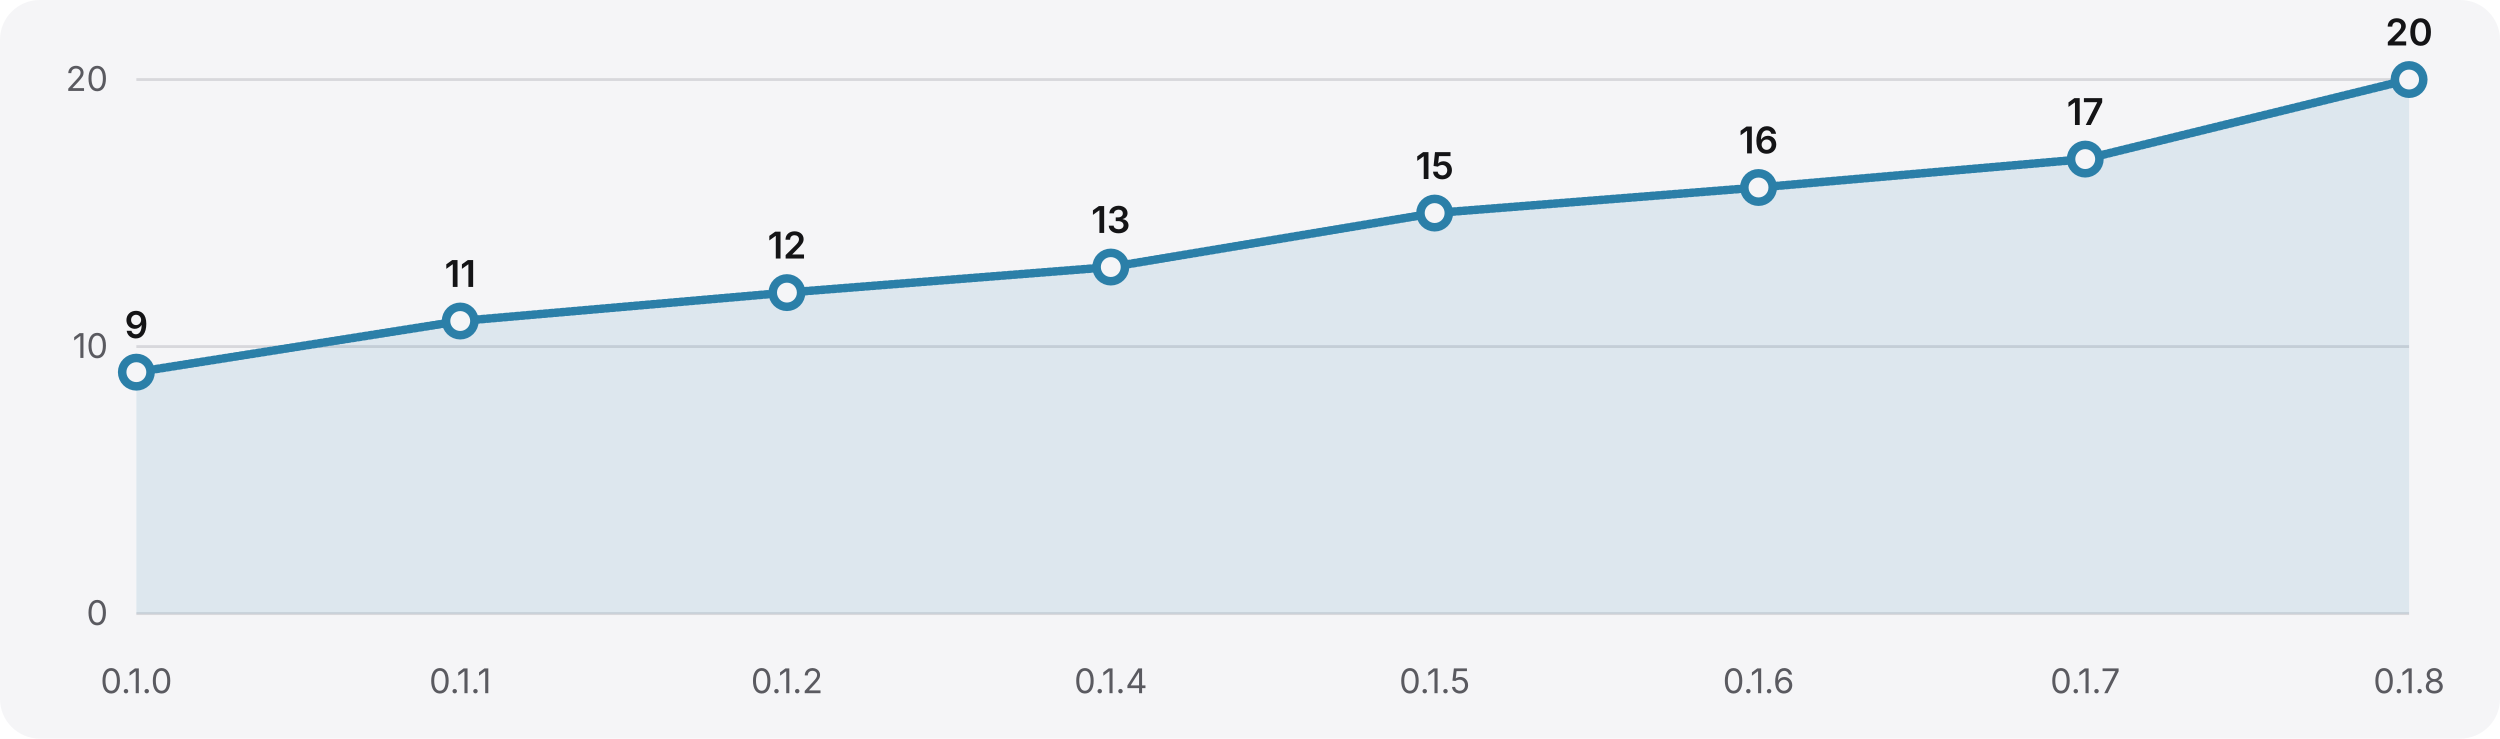
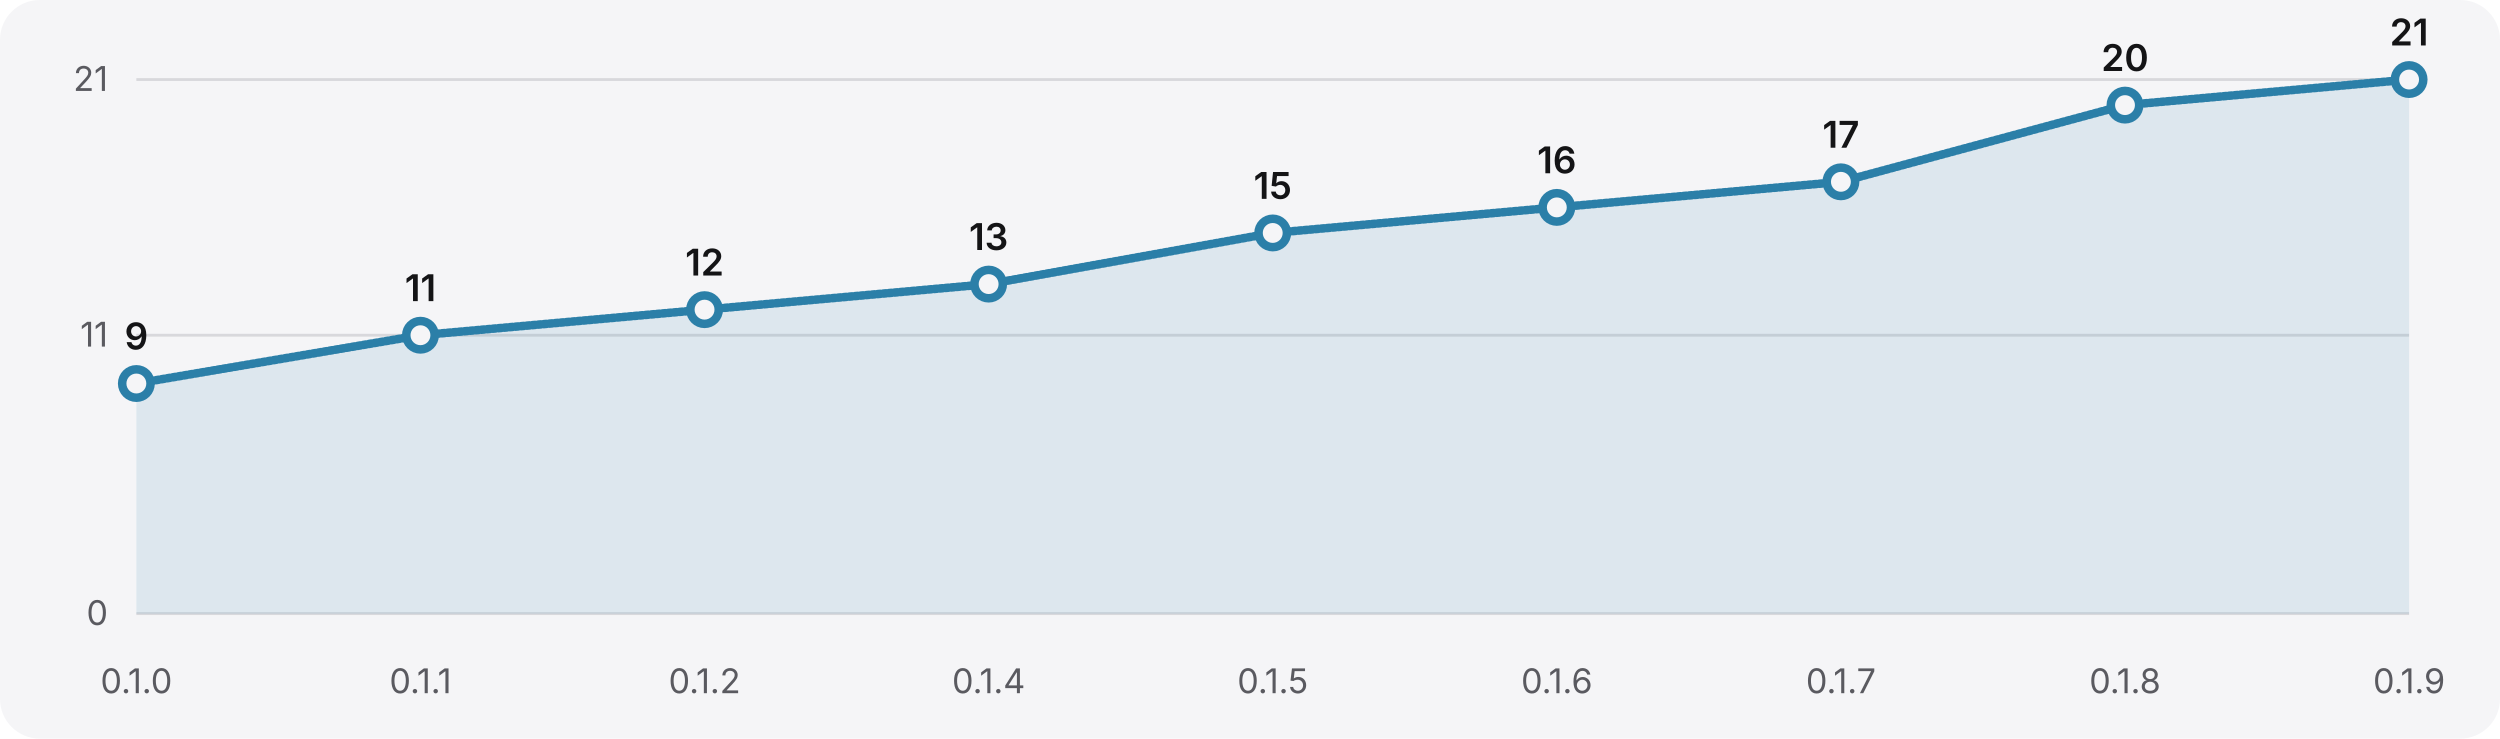
<svg xmlns="http://www.w3.org/2000/svg" viewBox="0 0 880 260" width="880" height="260" font-family="-apple-system, Segoe UI, sans-serif" role="img">
  <style>.line{stroke-dasharray:1;stroke-dashoffset:1;animation:draw 1.5s ease-out forwards}@keyframes draw{to{stroke-dashoffset:0}}@media (prefers-reduced-motion: reduce){.line{animation:none;stroke-dashoffset:0}}</style>
  <rect width="880" height="260" rx="14" fill="#F5F5F7" />
  <line x1="48" x2="848" y1="216" y2="216" stroke="#d8d8dc" stroke-width="1" />
  <text x="38" y="220" text-anchor="end" font-size="12" fill="#5a5a60">0</text>
-   <line x1="48" x2="848" y1="122" y2="122" stroke="#d8d8dc" stroke-width="1" />
-   <text x="38" y="126" text-anchor="end" font-size="12" fill="#5a5a60">10</text>
+   <line x1="48" x2="848" y1="118" y2="118" stroke="#d8d8dc" stroke-width="1" />
+   <text x="38" y="122" text-anchor="end" font-size="12" fill="#5a5a60">11</text>
  <line x1="48" x2="848" y1="28" y2="28" stroke="#d8d8dc" stroke-width="1" />
-   <text x="38" y="32" text-anchor="end" font-size="12" fill="#5a5a60">20</text>
-   <path d="M48 131 L162 113 L277 103 L391 94 L505 75 L619 66 L734 56 L848 28 L848 216 L48 216 Z" fill="#2b7fa8" fill-opacity="0.12" />
-   <path class="line" d="M48 131 L162 113 L277 103 L391 94 L505 75 L619 66 L734 56 L848 28" pathLength="1" fill="none" stroke="#2b7fa8" stroke-width="3" stroke-linejoin="round" stroke-linecap="round" />
-   <circle cx="48" cy="131" r="5" fill="#F5F5F7" stroke="#2b7fa8" stroke-width="3" />
-   <text x="48" y="119" text-anchor="middle" font-size="13" font-weight="600" fill="#141416">9</text>
+   <text x="38" y="32" text-anchor="end" font-size="12" fill="#5a5a60">21</text>
+   <path d="M48 135 L148 118 L248 109 L348 100 L448 82 L548 73 L648 64 L748 37 L848 28 L848 216 L48 216 Z" fill="#2b7fa8" fill-opacity="0.12" />
+   <path class="line" d="M48 135 L148 118 L248 109 L348 100 L448 82 L548 73 L648 64 L748 37 L848 28" pathLength="1" fill="none" stroke="#2b7fa8" stroke-width="3" stroke-linejoin="round" stroke-linecap="round" />
+   <circle cx="48" cy="135" r="5" fill="#F5F5F7" stroke="#2b7fa8" stroke-width="3" />
+   <text x="48" y="123" text-anchor="middle" font-size="13" font-weight="600" fill="#141416">9</text>
  <text x="48" y="244" text-anchor="middle" font-size="12" fill="#5a5a60">0.1.0</text>
-   <circle cx="162" cy="113" r="5" fill="#F5F5F7" stroke="#2b7fa8" stroke-width="3" />
-   <text x="162" y="101" text-anchor="middle" font-size="13" font-weight="600" fill="#141416">11</text>
-   <text x="162" y="244" text-anchor="middle" font-size="12" fill="#5a5a60">0.1.1</text>
-   <circle cx="277" cy="103" r="5" fill="#F5F5F7" stroke="#2b7fa8" stroke-width="3" />
-   <text x="277" y="91" text-anchor="middle" font-size="13" font-weight="600" fill="#141416">12</text>
-   <text x="277" y="244" text-anchor="middle" font-size="12" fill="#5a5a60">0.1.2</text>
-   <circle cx="391" cy="94" r="5" fill="#F5F5F7" stroke="#2b7fa8" stroke-width="3" />
-   <text x="391" y="82" text-anchor="middle" font-size="13" font-weight="600" fill="#141416">13</text>
-   <text x="391" y="244" text-anchor="middle" font-size="12" fill="#5a5a60">0.1.4</text>
-   <circle cx="505" cy="75" r="5" fill="#F5F5F7" stroke="#2b7fa8" stroke-width="3" />
-   <text x="505" y="63" text-anchor="middle" font-size="13" font-weight="600" fill="#141416">15</text>
-   <text x="505" y="244" text-anchor="middle" font-size="12" fill="#5a5a60">0.1.5</text>
-   <circle cx="619" cy="66" r="5" fill="#F5F5F7" stroke="#2b7fa8" stroke-width="3" />
-   <text x="619" y="54" text-anchor="middle" font-size="13" font-weight="600" fill="#141416">16</text>
-   <text x="619" y="244" text-anchor="middle" font-size="12" fill="#5a5a60">0.1.6</text>
-   <circle cx="734" cy="56" r="5" fill="#F5F5F7" stroke="#2b7fa8" stroke-width="3" />
-   <text x="734" y="44" text-anchor="middle" font-size="13" font-weight="600" fill="#141416">17</text>
-   <text x="734" y="244" text-anchor="middle" font-size="12" fill="#5a5a60">0.1.7</text>
+   <circle cx="148" cy="118" r="5" fill="#F5F5F7" stroke="#2b7fa8" stroke-width="3" />
+   <text x="148" y="106" text-anchor="middle" font-size="13" font-weight="600" fill="#141416">11</text>
+   <text x="148" y="244" text-anchor="middle" font-size="12" fill="#5a5a60">0.1.1</text>
+   <circle cx="248" cy="109" r="5" fill="#F5F5F7" stroke="#2b7fa8" stroke-width="3" />
+   <text x="248" y="97" text-anchor="middle" font-size="13" font-weight="600" fill="#141416">12</text>
+   <text x="248" y="244" text-anchor="middle" font-size="12" fill="#5a5a60">0.1.2</text>
+   <circle cx="348" cy="100" r="5" fill="#F5F5F7" stroke="#2b7fa8" stroke-width="3" />
+   <text x="348" y="88" text-anchor="middle" font-size="13" font-weight="600" fill="#141416">13</text>
+   <text x="348" y="244" text-anchor="middle" font-size="12" fill="#5a5a60">0.1.4</text>
+   <circle cx="448" cy="82" r="5" fill="#F5F5F7" stroke="#2b7fa8" stroke-width="3" />
+   <text x="448" y="70" text-anchor="middle" font-size="13" font-weight="600" fill="#141416">15</text>
+   <text x="448" y="244" text-anchor="middle" font-size="12" fill="#5a5a60">0.1.5</text>
+   <circle cx="548" cy="73" r="5" fill="#F5F5F7" stroke="#2b7fa8" stroke-width="3" />
+   <text x="548" y="61" text-anchor="middle" font-size="13" font-weight="600" fill="#141416">16</text>
+   <text x="548" y="244" text-anchor="middle" font-size="12" fill="#5a5a60">0.1.6</text>
+   <circle cx="648" cy="64" r="5" fill="#F5F5F7" stroke="#2b7fa8" stroke-width="3" />
+   <text x="648" y="52" text-anchor="middle" font-size="13" font-weight="600" fill="#141416">17</text>
+   <text x="648" y="244" text-anchor="middle" font-size="12" fill="#5a5a60">0.1.7</text>
+   <circle cx="748" cy="37" r="5" fill="#F5F5F7" stroke="#2b7fa8" stroke-width="3" />
+   <text x="748" y="25" text-anchor="middle" font-size="13" font-weight="600" fill="#141416">20</text>
+   <text x="748" y="244" text-anchor="middle" font-size="12" fill="#5a5a60">0.1.8</text>
  <circle cx="848" cy="28" r="5" fill="#F5F5F7" stroke="#2b7fa8" stroke-width="3" />
-   <text x="848" y="16" text-anchor="middle" font-size="13" font-weight="600" fill="#141416">20</text>
-   <text x="848" y="244" text-anchor="middle" font-size="12" fill="#5a5a60">0.1.8</text>
+   <text x="848" y="16" text-anchor="middle" font-size="13" font-weight="600" fill="#141416">21</text>
+   <text x="848" y="244" text-anchor="middle" font-size="12" fill="#5a5a60">0.1.9</text>
</svg>
